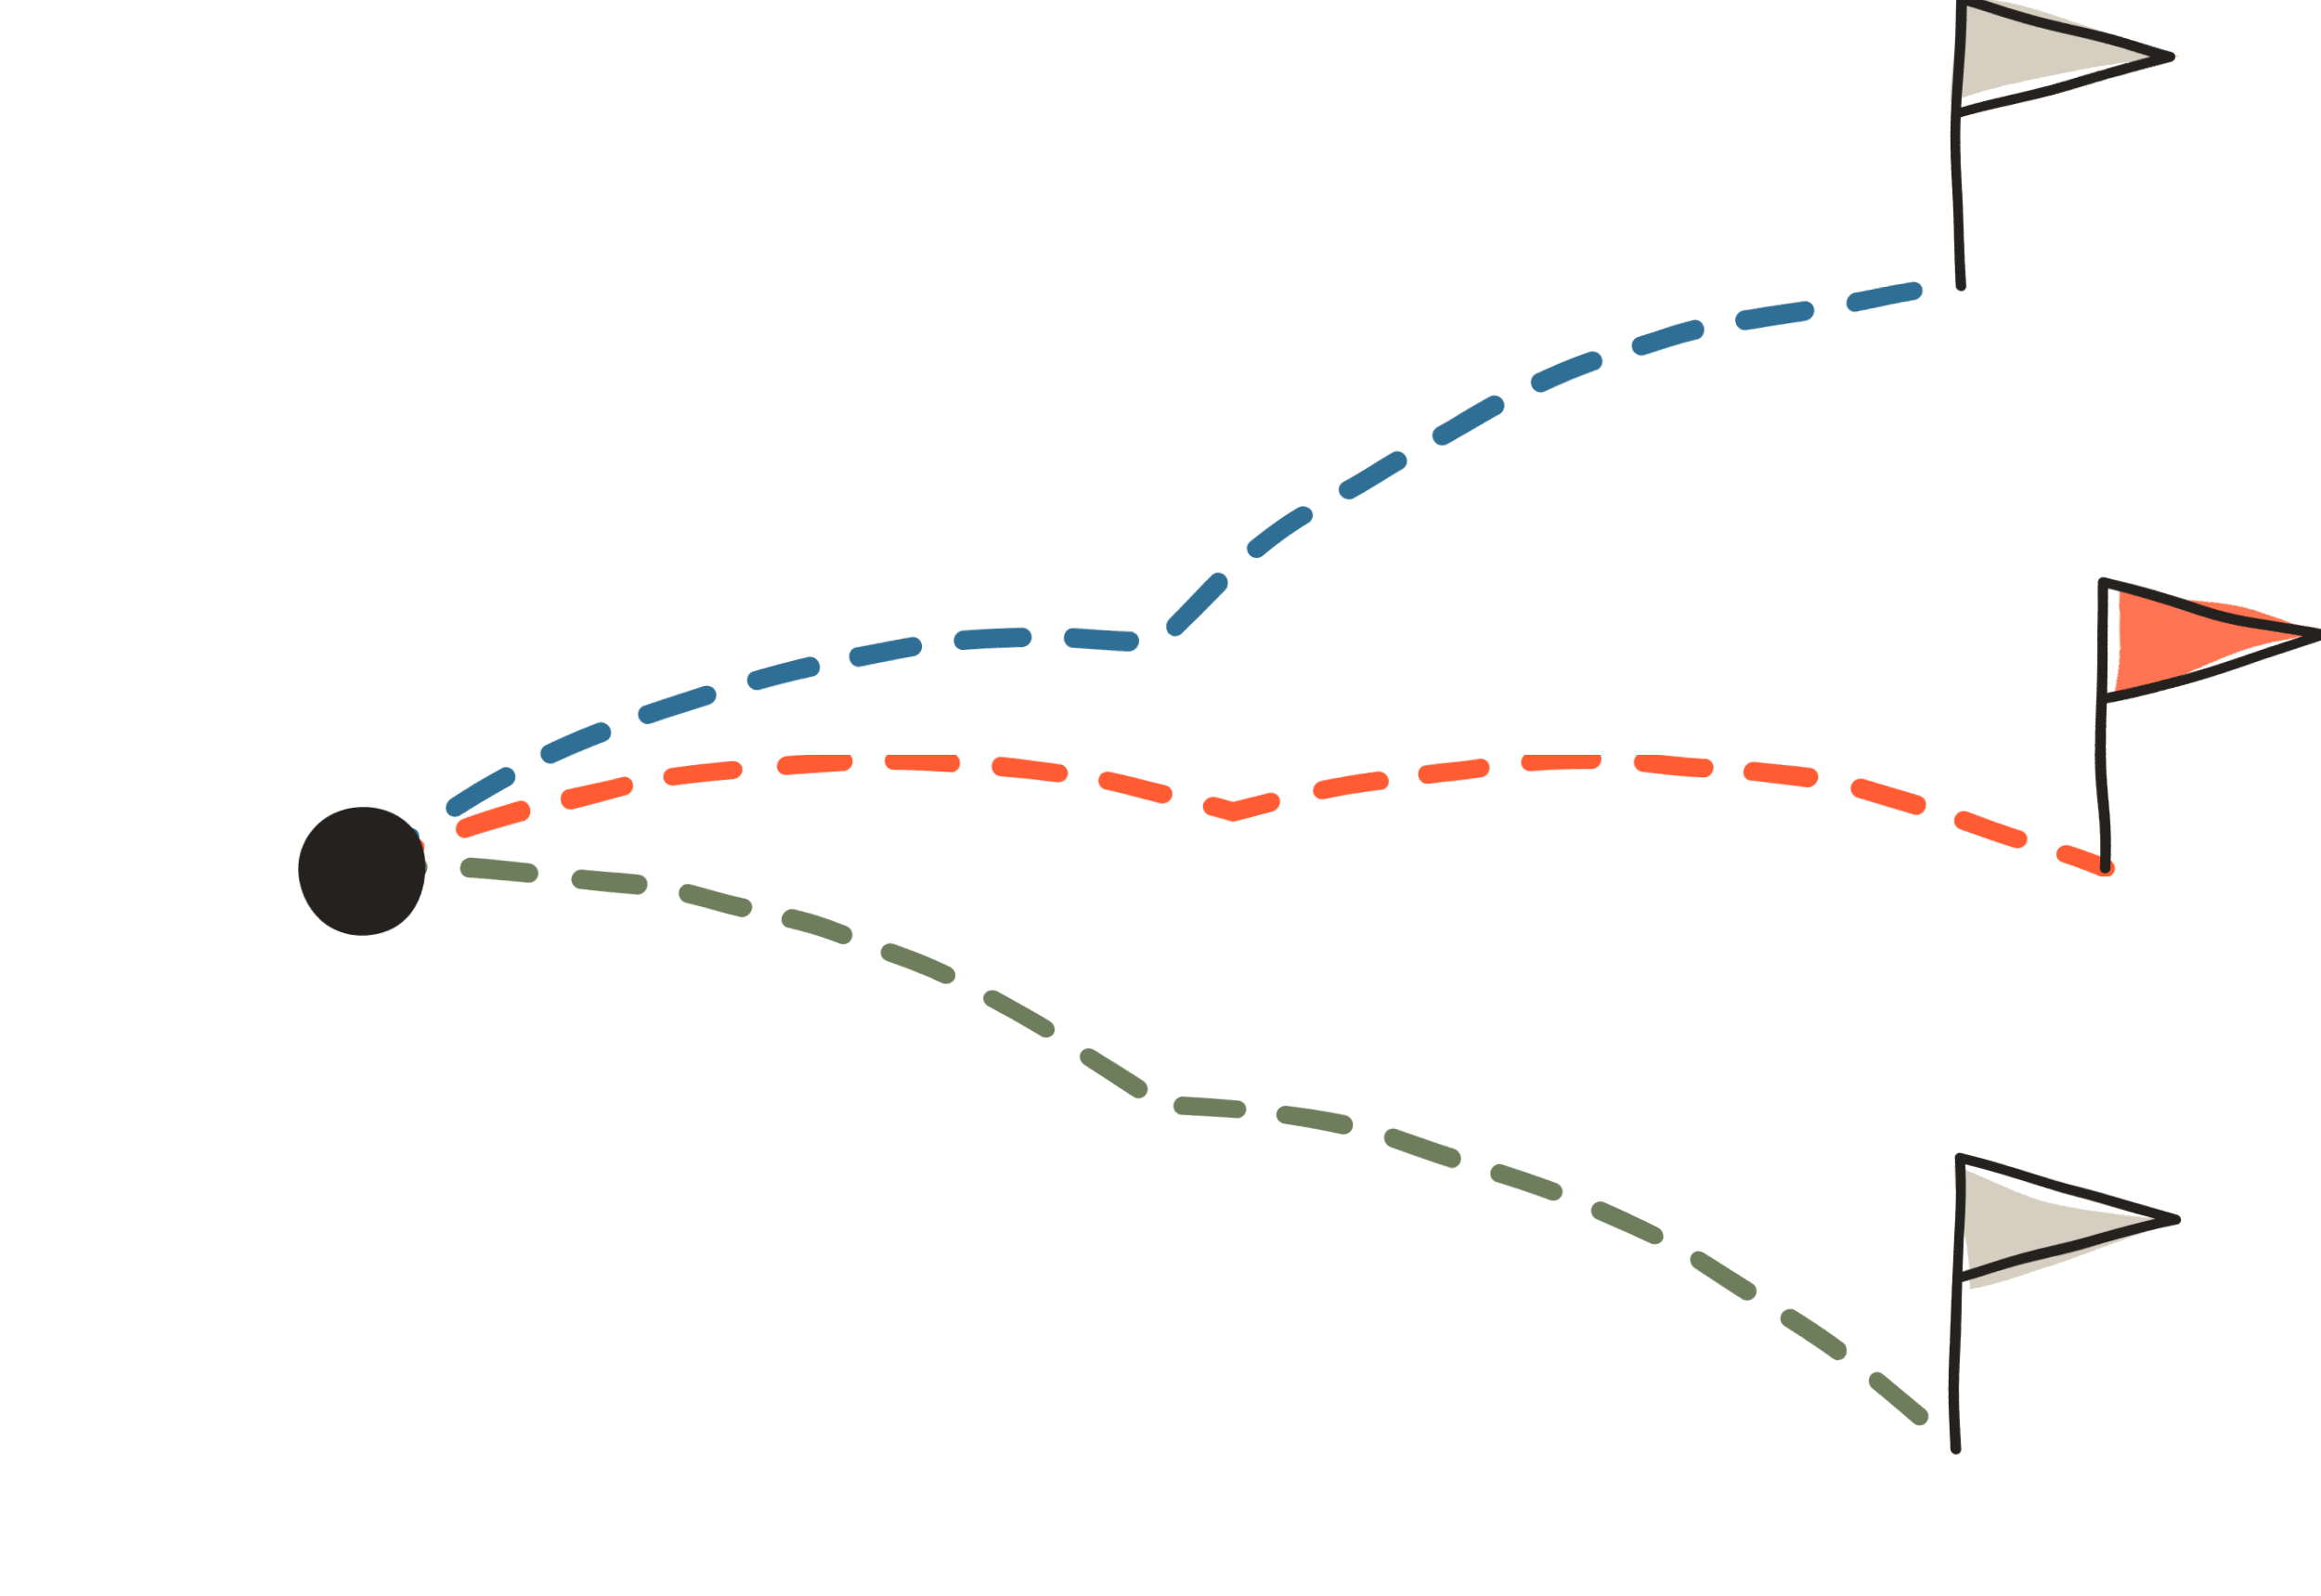
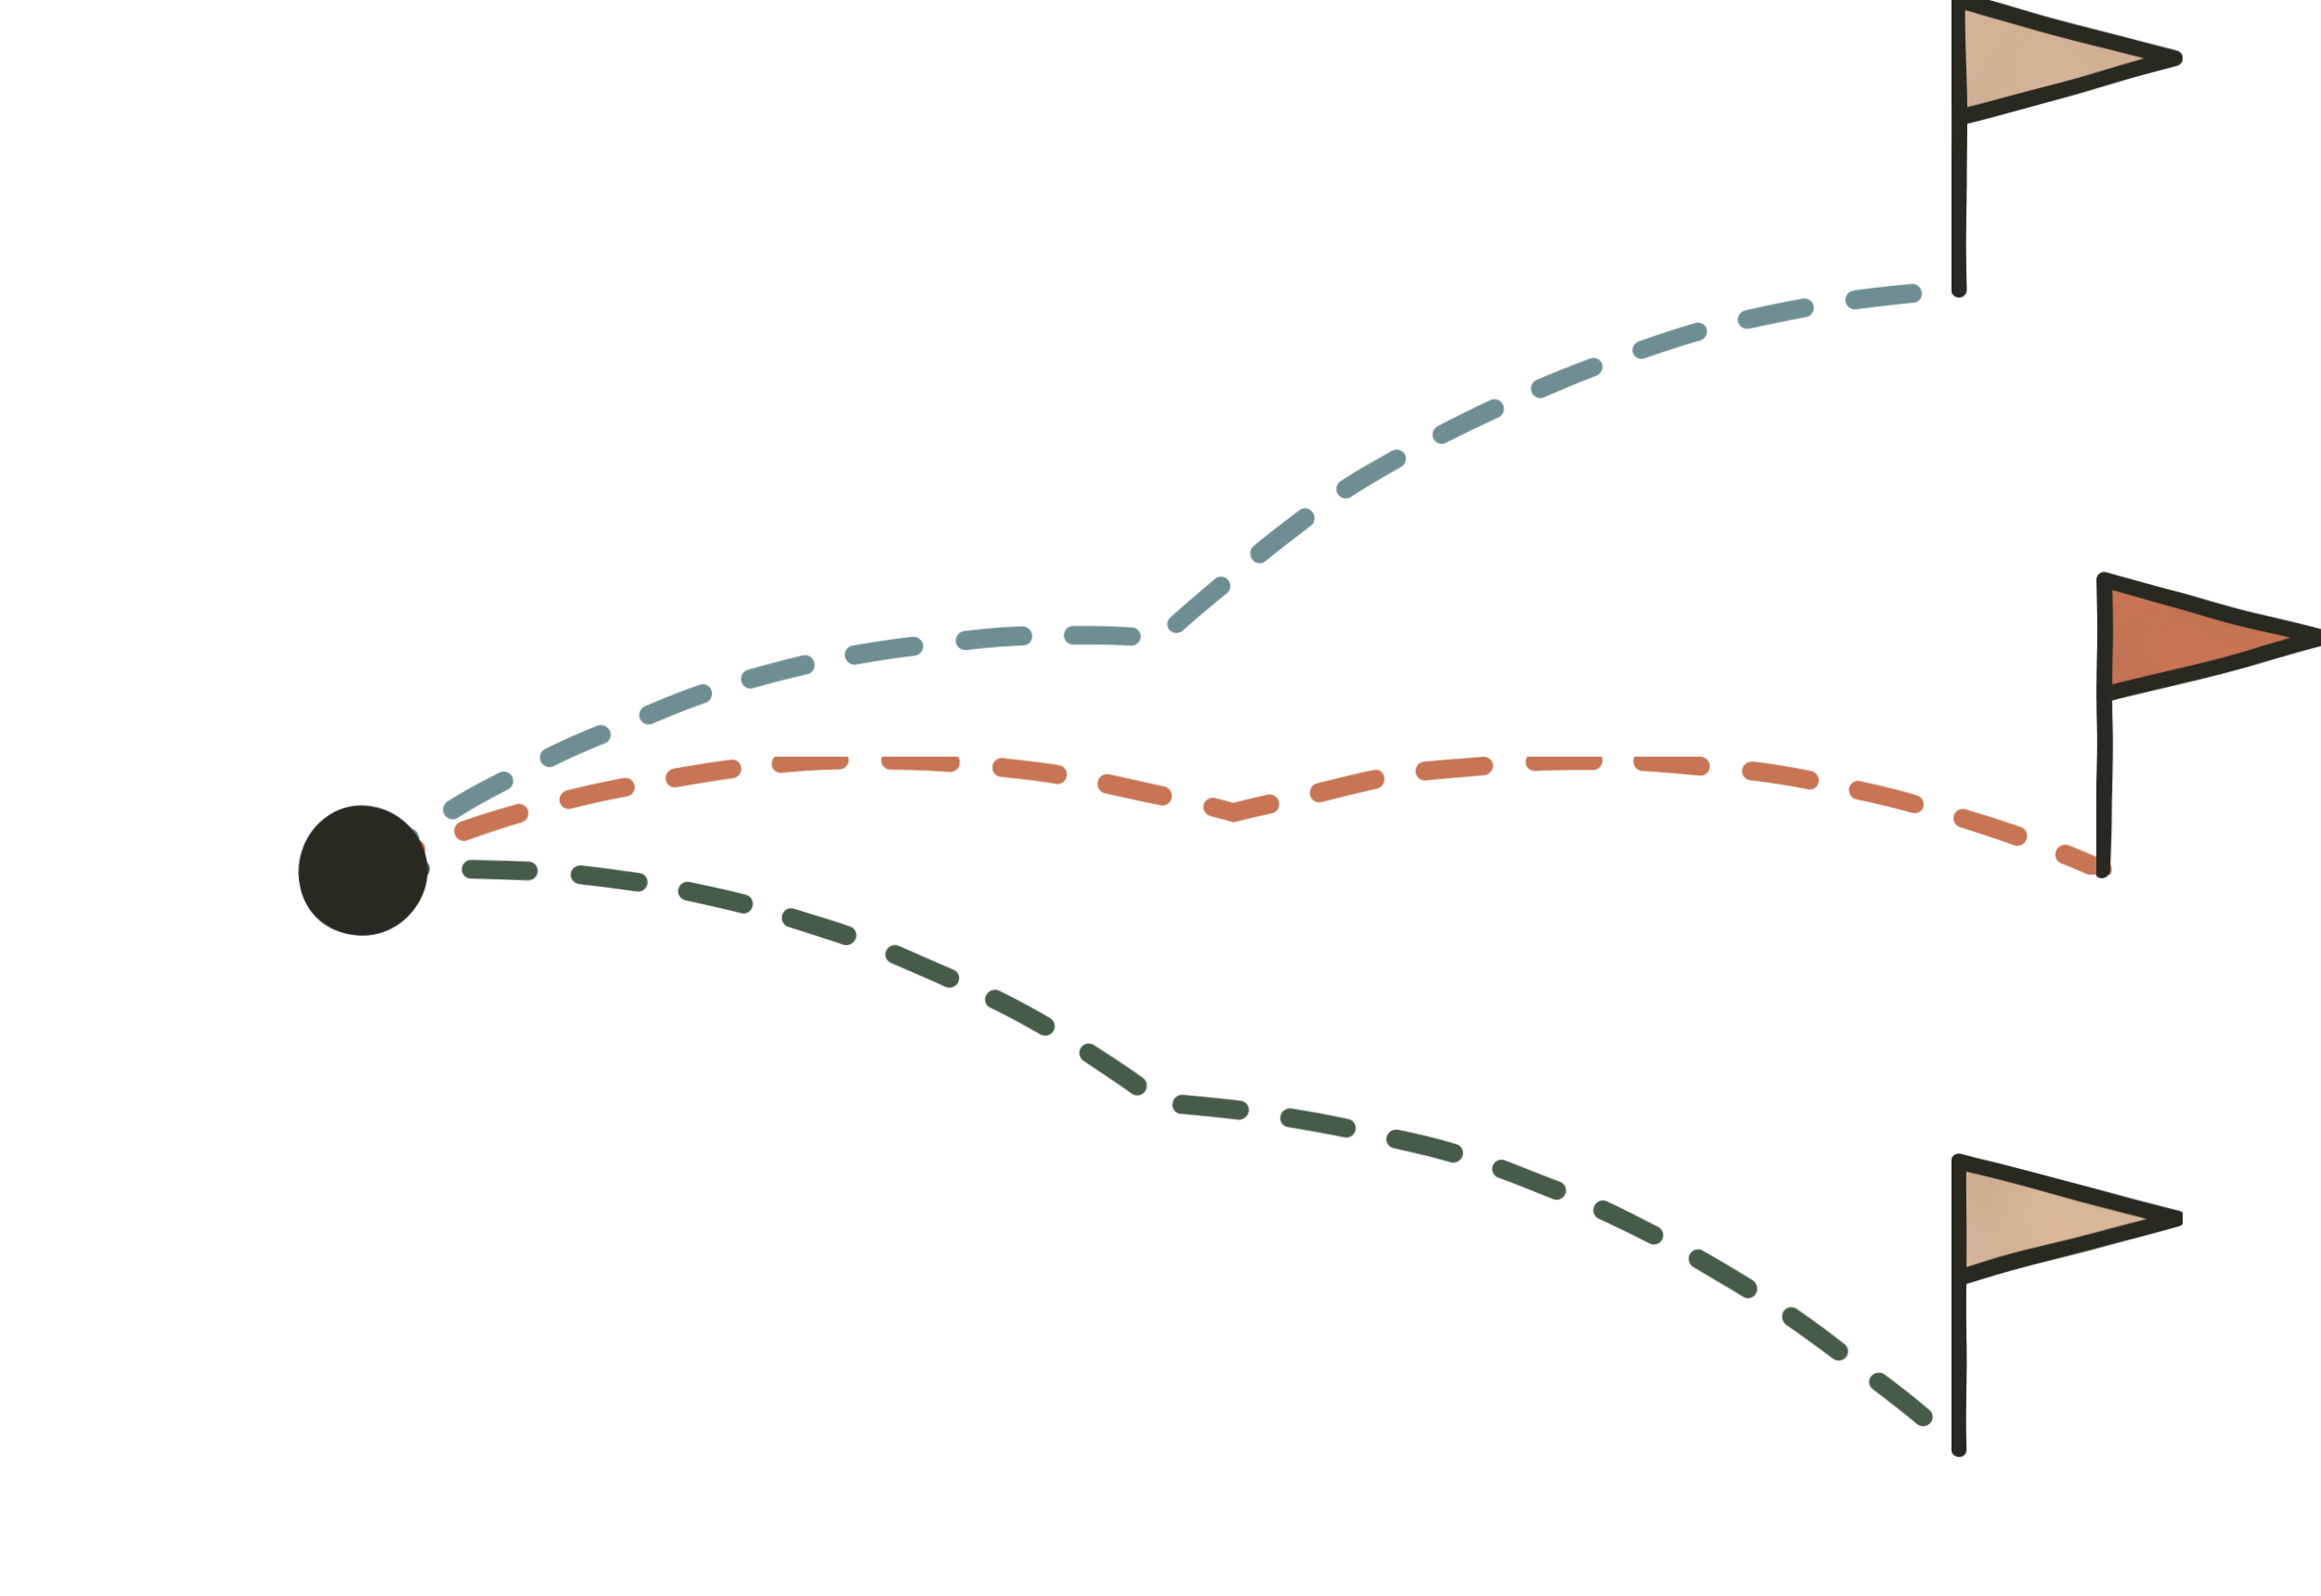
<svg xmlns="http://www.w3.org/2000/svg" viewBox="0 0 320 220" role="img" aria-label="Illustration for the develop stage">
  <defs>
-     <filter id="ink" x="-5%" y="-5%" width="110%" height="110%">
-       <feTurbulence type="fractalNoise" baseFrequency="0.035" numOctaves="2" seed="5" result="n" />
-       <feDisplacementMap in="SourceGraphic" in2="n" scale="2.6" xChannelSelector="R" yChannelSelector="G" />
+     <filter id="ink" x="-3%" y="-3%" width="106%" height="106%">
+       <feTurbulence type="fractalNoise" baseFrequency="0.04" numOctaves="2" seed="6" result="n" />
+       <feDisplacementMap in="SourceGraphic" in2="n" scale="1.1" xChannelSelector="R" yChannelSelector="G" />
    </filter>
-     <filter id="wash" x="-15%" y="-15%" width="130%" height="130%">
-       <feTurbulence type="fractalNoise" baseFrequency="0.018" numOctaves="3" seed="9" result="n" />
-       <feDisplacementMap in="SourceGraphic" in2="n" scale="16" xChannelSelector="R" yChannelSelector="G" result="d" />
-       <feGaussianBlur in="d" stdDeviation="0.6" />
+     <filter id="wash" x="-3%" y="-3%" width="106%" height="106%" color-interpolation-filters="sRGB">
+       <feTurbulence type="fractalNoise" baseFrequency="0.03" numOctaves="2" seed="5" result="n" />
+       <feDisplacementMap in="SourceGraphic" in2="n" scale="2.2" xChannelSelector="R" yChannelSelector="G" result="d" />
+       <feTurbulence type="fractalNoise" baseFrequency="0.05" numOctaves="2" seed="9" result="m" />
+       <feColorMatrix in="m" type="matrix" values="0 0 0 0 0.18  0 0 0 0 0.15  0 0 0 0 0.1  0.17 0 0 0 -0.065" result="mc" />
+       <feComposite in="mc" in2="d" operator="in" result="mi" />
+       <feMerge>
+         <feMergeNode in="d" />
+         <feMergeNode in="mi" />
+       </feMerge>
    </filter>
-     <filter id="wash2" x="-15%" y="-15%" width="130%" height="130%">
-       <feTurbulence type="fractalNoise" baseFrequency="0.03" numOctaves="2" seed="14" result="n" />
-       <feDisplacementMap in="SourceGraphic" in2="n" scale="9" xChannelSelector="R" yChannelSelector="G" />
+     <filter id="wash2" x="-3%" y="-3%" width="106%" height="106%" color-interpolation-filters="sRGB">
+       <feTurbulence type="fractalNoise" baseFrequency="0.03" numOctaves="2" seed="8" result="n" />
+       <feDisplacementMap in="SourceGraphic" in2="n" scale="2.2" xChannelSelector="R" yChannelSelector="G" result="d" />
+       <feTurbulence type="fractalNoise" baseFrequency="0.05" numOctaves="2" seed="12" result="m" />
+       <feColorMatrix in="m" type="matrix" values="0 0 0 0 0.18  0 0 0 0 0.15  0 0 0 0 0.1  0.17 0 0 0 -0.065" result="mc" />
+       <feComposite in="mc" in2="d" operator="in" result="mi" />
+       <feMerge>
+         <feMergeNode in="d" />
+         <feMergeNode in="mi" />
+       </feMerge>
    </filter>
  </defs>
-   <path d="M50.0,120.0 Q99.2,84.2 160.0,88.0 Q206.4,44.2 270.0,40.0" fill="none" stroke="#2F6E95" stroke-width="2.6" stroke-dasharray="8 7" stroke-linecap="round" filter="url(#ink)" />
-   <path d="M50.0,120.0 Q108.6,94.4 170.0,112.0 Q231.4,94.4 290.0,120.0" fill="none" stroke="#FF5C34" stroke-width="2.6" stroke-dasharray="8 7" stroke-linecap="round" filter="url(#ink)" />
-   <path d="M50.0,120.0 Q110.8,116.2 160.0,152.0 Q223.6,156.2 270.0,200.0" fill="none" stroke="#6E7D5C" stroke-width="2.6" stroke-dasharray="8 7" stroke-linecap="round" filter="url(#ink)" />
-   <g filter="url(#wash2)" opacity="0.85" fill="#CFC6B6">
+   <path d="M50.0,120.0 Q99.2,84.2 160.0,88.0 Q206.4,44.2 270.0,40.0" fill="none" stroke="#6F8E94" stroke-width="2.6" stroke-dasharray="8 7" stroke-linecap="round" filter="url(#ink)" />
+   <path d="M50.0,120.0 Q108.6,94.4 170.0,112.0 Q231.4,94.4 290.0,120.0" fill="none" stroke="#C87555" stroke-width="2.6" stroke-dasharray="8 7" stroke-linecap="round" filter="url(#ink)" />
+   <path d="M50.0,120.0 Q110.8,116.2 160.0,152.0 Q223.6,156.2 270.0,200.0" fill="none" stroke="#465C48" stroke-width="2.6" stroke-dasharray="8 7" stroke-linecap="round" filter="url(#ink)" />
+   <g filter="url(#wash2)" opacity="1" fill="#D9B89B">
    <path d="M270,0 L300,8 L270,16 Z" />
  </g>
-   <g filter="url(#ink)" fill="none" stroke="#24211E" stroke-width="1.4" stroke-linecap="round" stroke-linejoin="round">
-     <path d="M270,40 L270,0 L300,8 L270,16" />
+   <g filter="url(#ink)" fill="none" stroke="#292821" stroke-width="2.2" stroke-linecap="round" stroke-linejoin="round">
+     <path d="M270,40 L270,0 L300,8 L270,16" vector-effect="non-scaling-stroke" />
  </g>
-   <g filter="url(#wash2)" opacity="0.85" fill="#FF5C34">
+   <g filter="url(#wash2)" opacity="1" fill="#C87555">
    <path d="M290,80 L320,88 L290,96 Z" />
  </g>
-   <g filter="url(#ink)" fill="none" stroke="#24211E" stroke-width="1.4" stroke-linecap="round" stroke-linejoin="round">
-     <path d="M290,120 L290,80 L320,88 L290,96" />
+   <g filter="url(#ink)" fill="none" stroke="#292821" stroke-width="2.2" stroke-linecap="round" stroke-linejoin="round">
+     <path d="M290,120 L290,80 L320,88 L290,96" vector-effect="non-scaling-stroke" />
  </g>
-   <g filter="url(#wash2)" opacity="0.85" fill="#CFC6B6">
+   <g filter="url(#wash2)" opacity="1" fill="#D9B89B">
    <path d="M270,160 L300,168 L270,176 Z" />
  </g>
-   <g filter="url(#ink)" fill="none" stroke="#24211E" stroke-width="1.4" stroke-linecap="round" stroke-linejoin="round">
-     <path d="M270,200 L270,160 L300,168 L270,176" />
+   <g filter="url(#ink)" fill="none" stroke="#292821" stroke-width="2.2" stroke-linecap="round" stroke-linejoin="round">
+     <path d="M270,200 L270,160 L300,168 L270,176" vector-effect="non-scaling-stroke" />
  </g>
-   <circle cx="50" cy="120" r="9" fill="#24211E" filter="url(#ink)" />
+   <circle cx="50" cy="120" r="9" fill="#292821" filter="url(#ink)" />
</svg>
